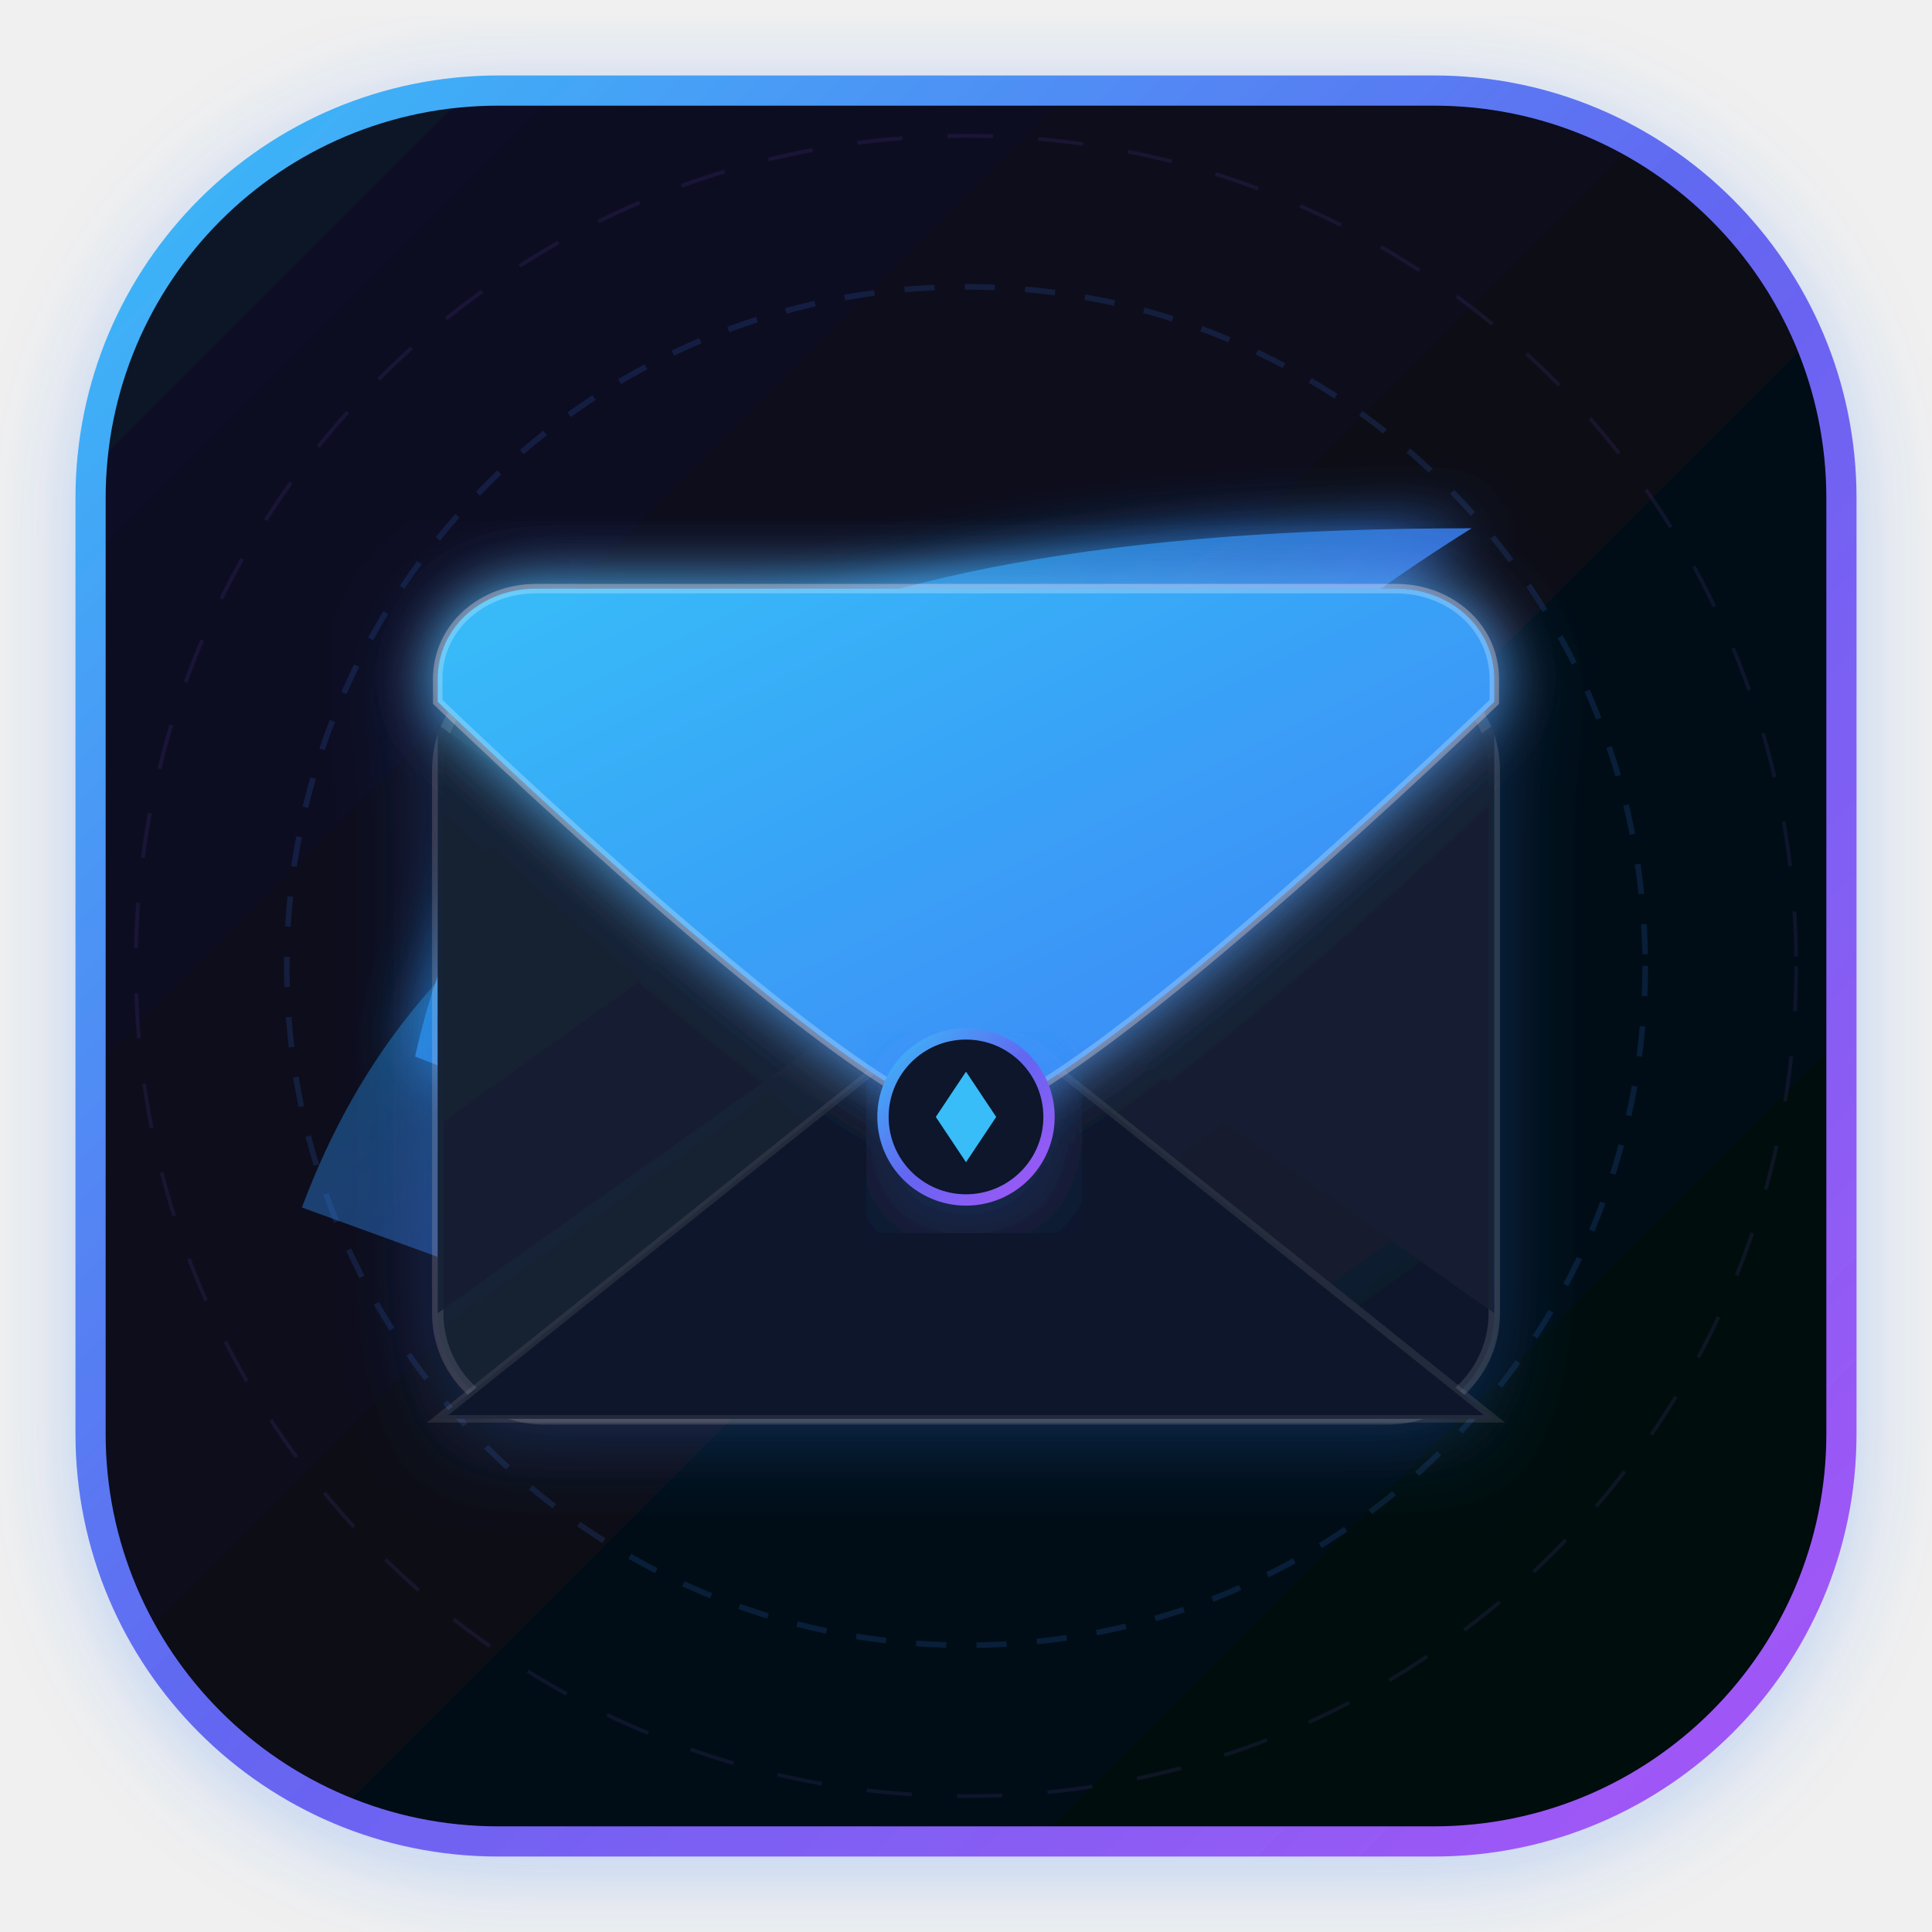
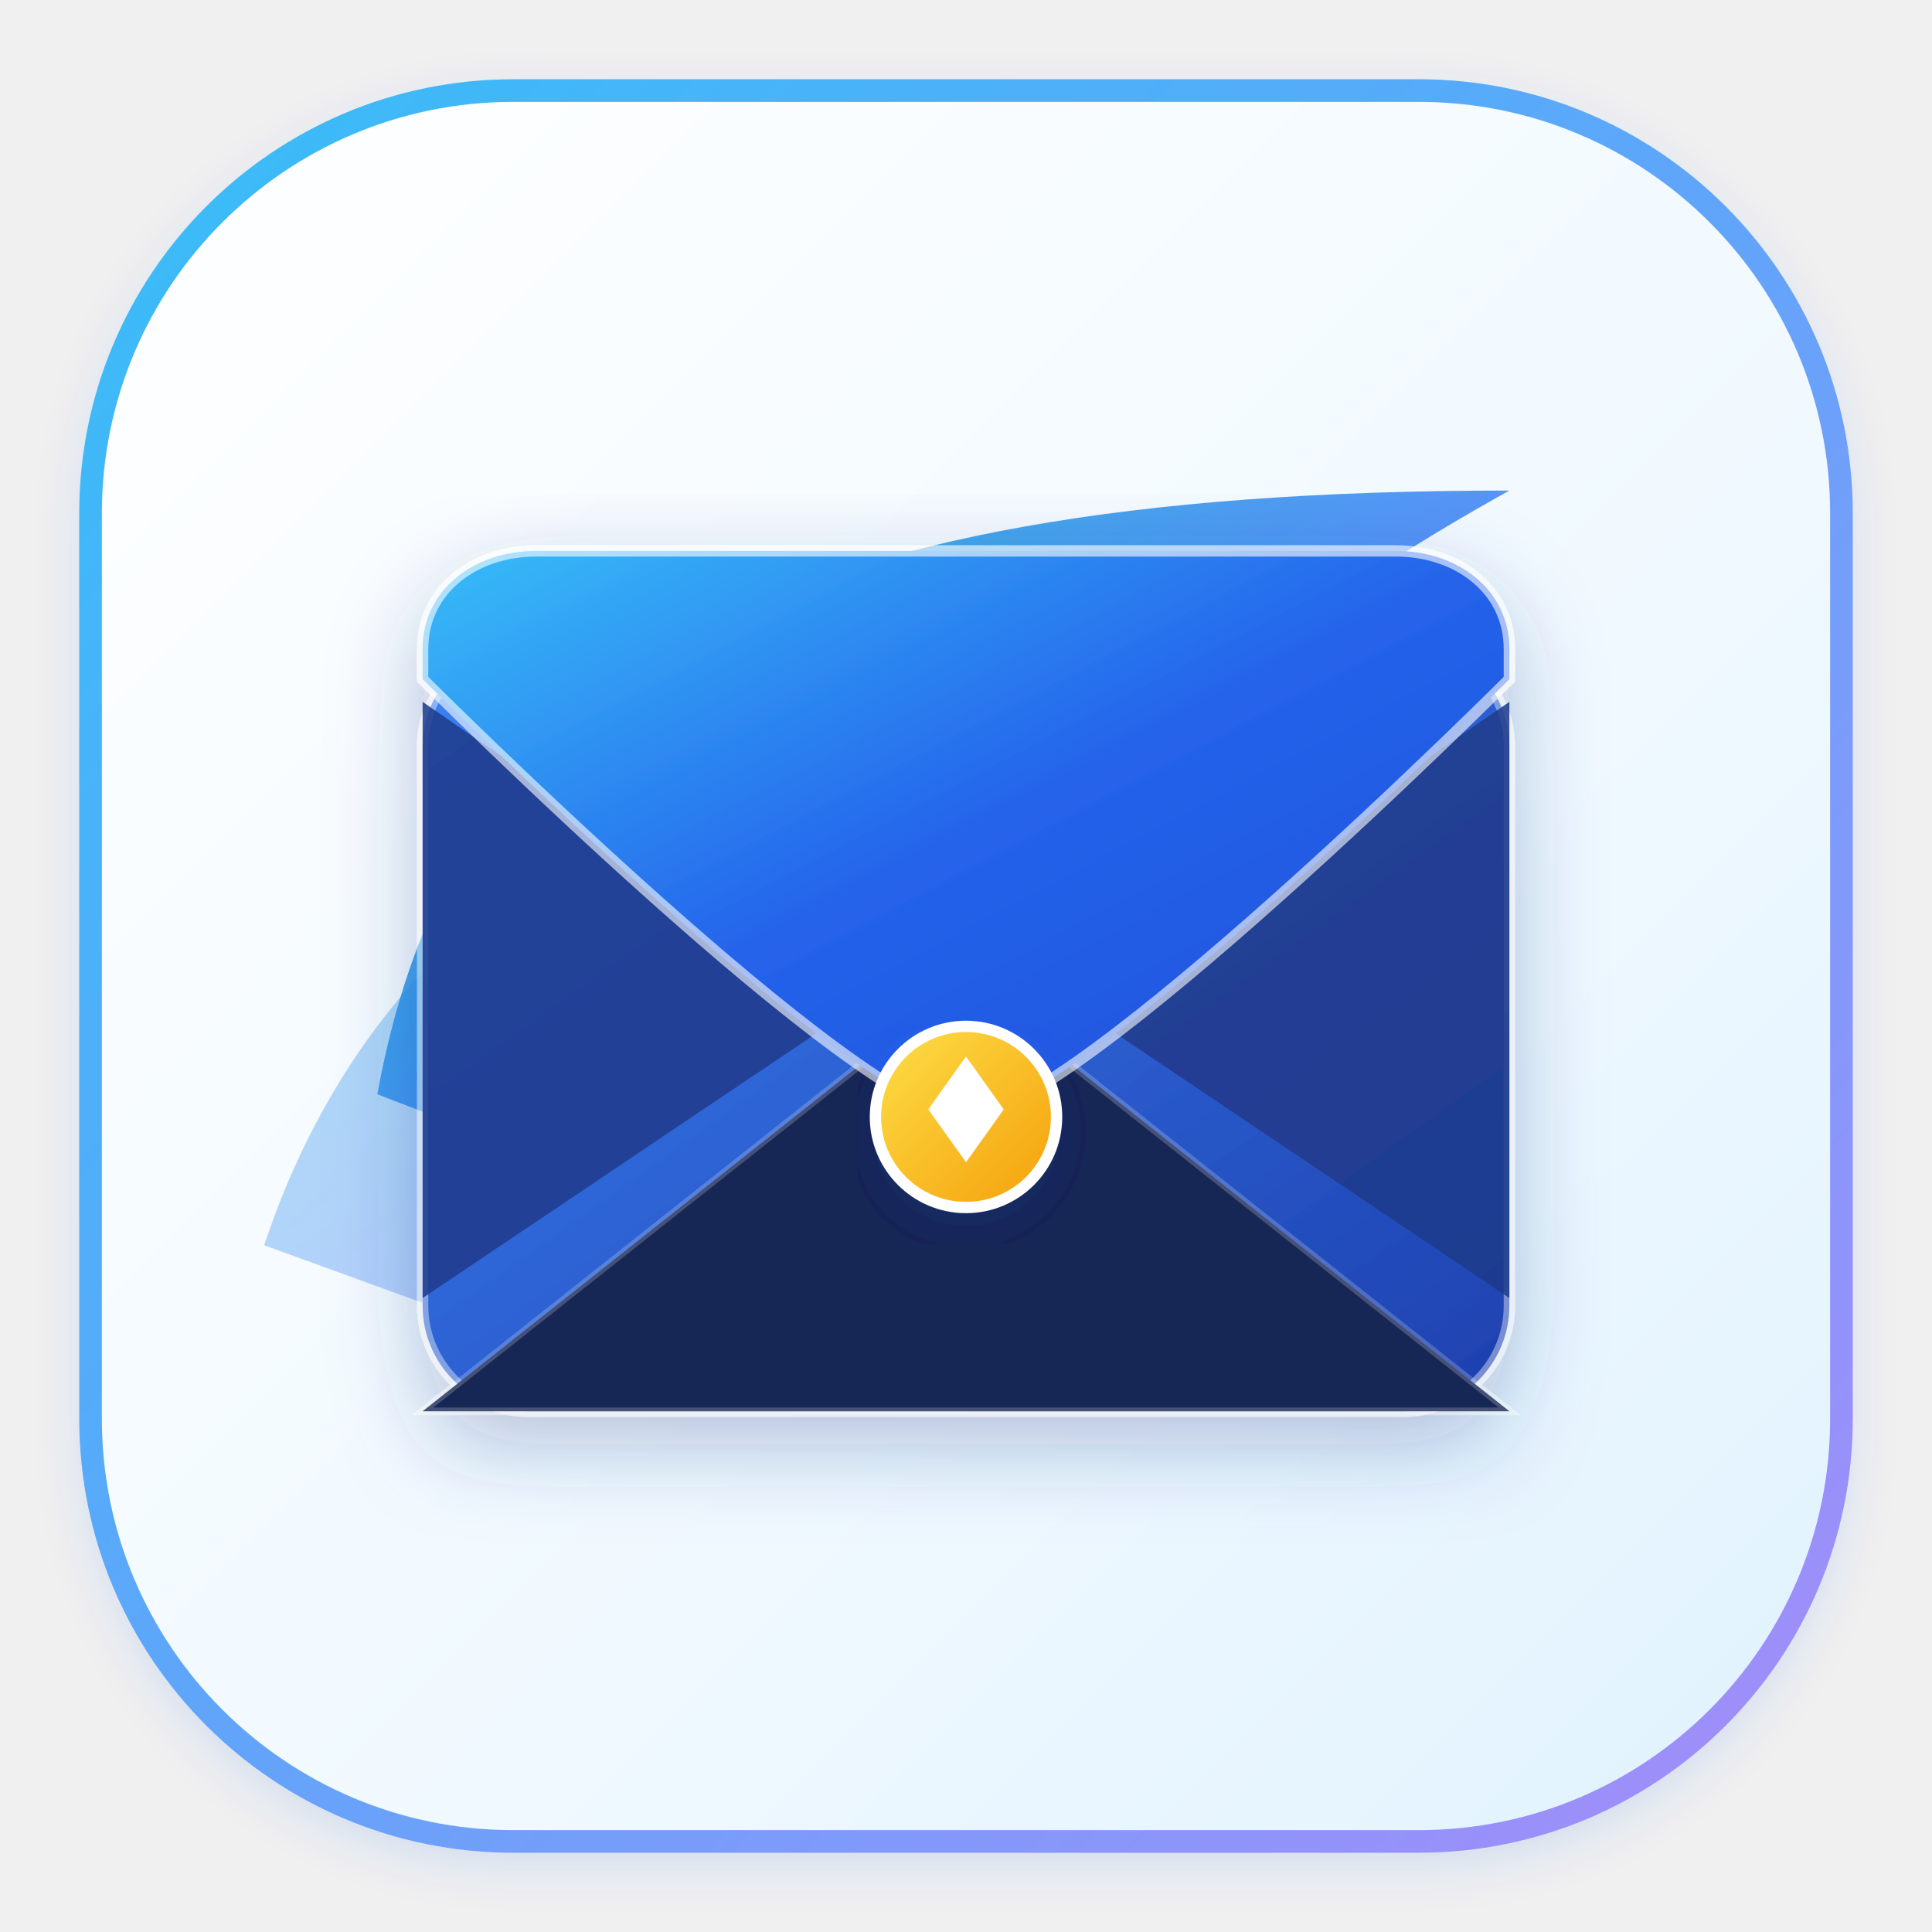
<svg xmlns="http://www.w3.org/2000/svg" viewBox="0 0 512 512" width="512" height="512">
  <defs>
    <linearGradient id="bgGrad" x1="0%" y1="0%" x2="100%" y2="100%">
-       <stop offset="0%" stop-color="#0b1329" />
-       <stop offset="50%" stop-color="#070c18" />
-       <stop offset="100%" stop-color="#03060c" />
+       <stop offset="0%" stop-color="#ffffff" />
+       <stop offset="60%" stop-color="#f0f9ff" />
+       <stop offset="100%" stop-color="#e0f2fe" />
    </linearGradient>
    <linearGradient id="borderGrad" x1="0%" y1="0%" x2="100%" y2="100%">
      <stop offset="0%" stop-color="#38bdf8" />
-       <stop offset="50%" stop-color="#6366f1" />
-       <stop offset="100%" stop-color="#a855f7" />
+       <stop offset="50%" stop-color="#60a5fa" />
+       <stop offset="100%" stop-color="#a78bfa" />
    </linearGradient>
    <linearGradient id="flapGrad" x1="0%" y1="0%" x2="100%" y2="100%">
      <stop offset="0%" stop-color="#38bdf8" />
-       <stop offset="100%" stop-color="#3b82f6" />
+       <stop offset="50%" stop-color="#2563eb" />
+       <stop offset="100%" stop-color="#1d4ed8" />
    </linearGradient>
    <linearGradient id="bodyGrad" x1="0%" y1="0%" x2="100%" y2="100%">
-       <stop offset="0%" stop-color="#1e293b" />
-       <stop offset="100%" stop-color="#0f172a" />
+       <stop offset="0%" stop-color="#3b82f6" />
+       <stop offset="100%" stop-color="#1e40af" />
    </linearGradient>
    <linearGradient id="wingGrad" x1="0%" y1="0%" x2="100%" y2="100%">
      <stop offset="0%" stop-color="#06b6d4" />
      <stop offset="50%" stop-color="#3b82f6" />
      <stop offset="100%" stop-color="#8b5cf6" />
    </linearGradient>
-     <filter id="shadow" x="-10%" y="-10%" width="130%" height="130%">
-       <feDropShadow dx="0" dy="16" stdDeviation="24" flood-color="#000000" flood-opacity="0.6" />
-       <feDropShadow dx="0" dy="4" stdDeviation="12" flood-color="#3b82f6" flood-opacity="0.3" />
+     <linearGradient id="goldGrad" x1="0%" y1="0%" x2="100%" y2="100%">
+       <stop offset="0%" stop-color="#fde047" />
+       <stop offset="100%" stop-color="#f59e0b" />
+     </linearGradient>
+     <filter id="cardShadow" x="-10%" y="-10%" width="130%" height="130%">
+       <feDropShadow dx="0" dy="12" stdDeviation="16" flood-color="#0f172a" flood-opacity="0.16" />
+       <feDropShadow dx="0" dy="4" stdDeviation="6" flood-color="#2563eb" flood-opacity="0.12" />
    </filter>
-     <filter id="glow" x="-20%" y="-20%" width="140%" height="140%">
-       <feGaussianBlur stdDeviation="8" result="blur" />
-       <feComposite in="SourceGraphic" in2="blur" operator="over" />
+     <filter id="iconShadow" x="-10%" y="-10%" width="130%" height="130%">
+       <feDropShadow dx="0" dy="8" stdDeviation="12" flood-color="#1e3a8a" flood-opacity="0.3" />
    </filter>
  </defs>
-   <rect x="24" y="24" width="464" height="464" rx="108" fill="url(#bgGrad)" stroke="url(#borderGrad)" stroke-width="8" filter="url(#shadow)" />
-   <circle cx="256" cy="256" r="180" fill="none" stroke="#3b82f6" stroke-width="1.5" stroke-dasharray="8 8" opacity="0.15" />
-   <circle cx="256" cy="256" r="220" fill="none" stroke="#8b5cf6" stroke-width="1" stroke-dasharray="12 12" opacity="0.1" />
-   <path d="M 110 280 C 130 190, 200 140, 390 140 C 310 190, 260 250, 240 330 Z" fill="url(#wingGrad)" opacity="0.85" filter="url(#glow)" />
-   <path d="M 80 320 C 110 240, 180 190, 360 170 C 270 230, 220 290, 190 360 Z" fill="url(#wingGrad)" opacity="0.4" />
-   <g filter="url(#shadow)">
-     <rect x="116" y="176" width="280" height="200" rx="28" fill="url(#bodyGrad)" stroke="rgba(255, 255, 255, 0.12)" stroke-width="3" />
-     <path d="M 116 348 L 226 270 L 116 192 Z" fill="#141f32" opacity="0.9" />
-     <path d="M 396 348 L 286 270 L 396 192 Z" fill="#141f32" opacity="0.9" />
-     <path d="M 116 376 L 256 264 L 396 376 Z" fill="#0f172a" stroke="rgba(255, 255, 255, 0.08)" stroke-width="2" />
-     <path d="M 116 186 C 116 186, 230 296, 256 296 C 282 296, 396 186, 396 186 L 396 180 C 396 166, 384 156, 370 156 L 142 156 C 128 156, 116 166, 116 180 Z" fill="url(#flapGrad)" stroke="rgba(255, 255, 255, 0.25)" stroke-width="2.5" filter="url(#glow)" />
-     <circle cx="256" cy="296" r="22" fill="#0b1329" stroke="url(#borderGrad)" stroke-width="3" filter="url(#shadow)" />
-     <path d="M 256 284 L 264 296 L 256 308 L 248 296 Z" fill="#38bdf8" />
+   <rect x="24" y="24" width="464" height="464" rx="112" fill="url(#bgGrad)" stroke="url(#borderGrad)" stroke-width="6" filter="url(#cardShadow)" />
+   <path d="M 100 290 C 120 180, 200 130, 400 130 C 310 180, 250 240, 230 340 Z" fill="url(#wingGrad)" opacity="0.85" />
+   <path d="M 70 330 C 100 240, 180 180, 370 160 C 270 220, 210 290, 180 370 Z" fill="url(#wingGrad)" opacity="0.35" />
+   <g filter="url(#iconShadow)">
+     <rect x="112" y="170" width="288" height="204" rx="28" fill="url(#bodyGrad)" stroke="rgba(255, 255, 255, 0.4)" stroke-width="3" />
+     <path d="M 112 344 L 228 266 L 112 186 Z" fill="#1e3a8a" opacity="0.85" />
+     <path d="M 400 344 L 284 266 L 400 186 Z" fill="#1e3a8a" opacity="0.85" />
+     <path d="M 112 374 L 256 260 L 400 374 Z" fill="#172554" stroke="rgba(255, 255, 255, 0.2)" stroke-width="2" />
+     <path d="M 112 180 C 112 180, 228 296, 256 296 C 284 296, 400 180, 400 180 L 400 172 C 400 156, 386 146, 370 146 L 142 146 C 126 146, 112 156, 112 172 Z" fill="url(#flapGrad)" stroke="rgba(255, 255, 255, 0.6)" stroke-width="3" />
+     <circle cx="256" cy="296" r="24" fill="url(#goldGrad)" stroke="#ffffff" stroke-width="3" filter="url(#cardShadow)" />
+     <path d="M 256 280 L 266 294 L 256 308 L 246 294 Z" fill="#ffffff" />
  </g>
</svg>
